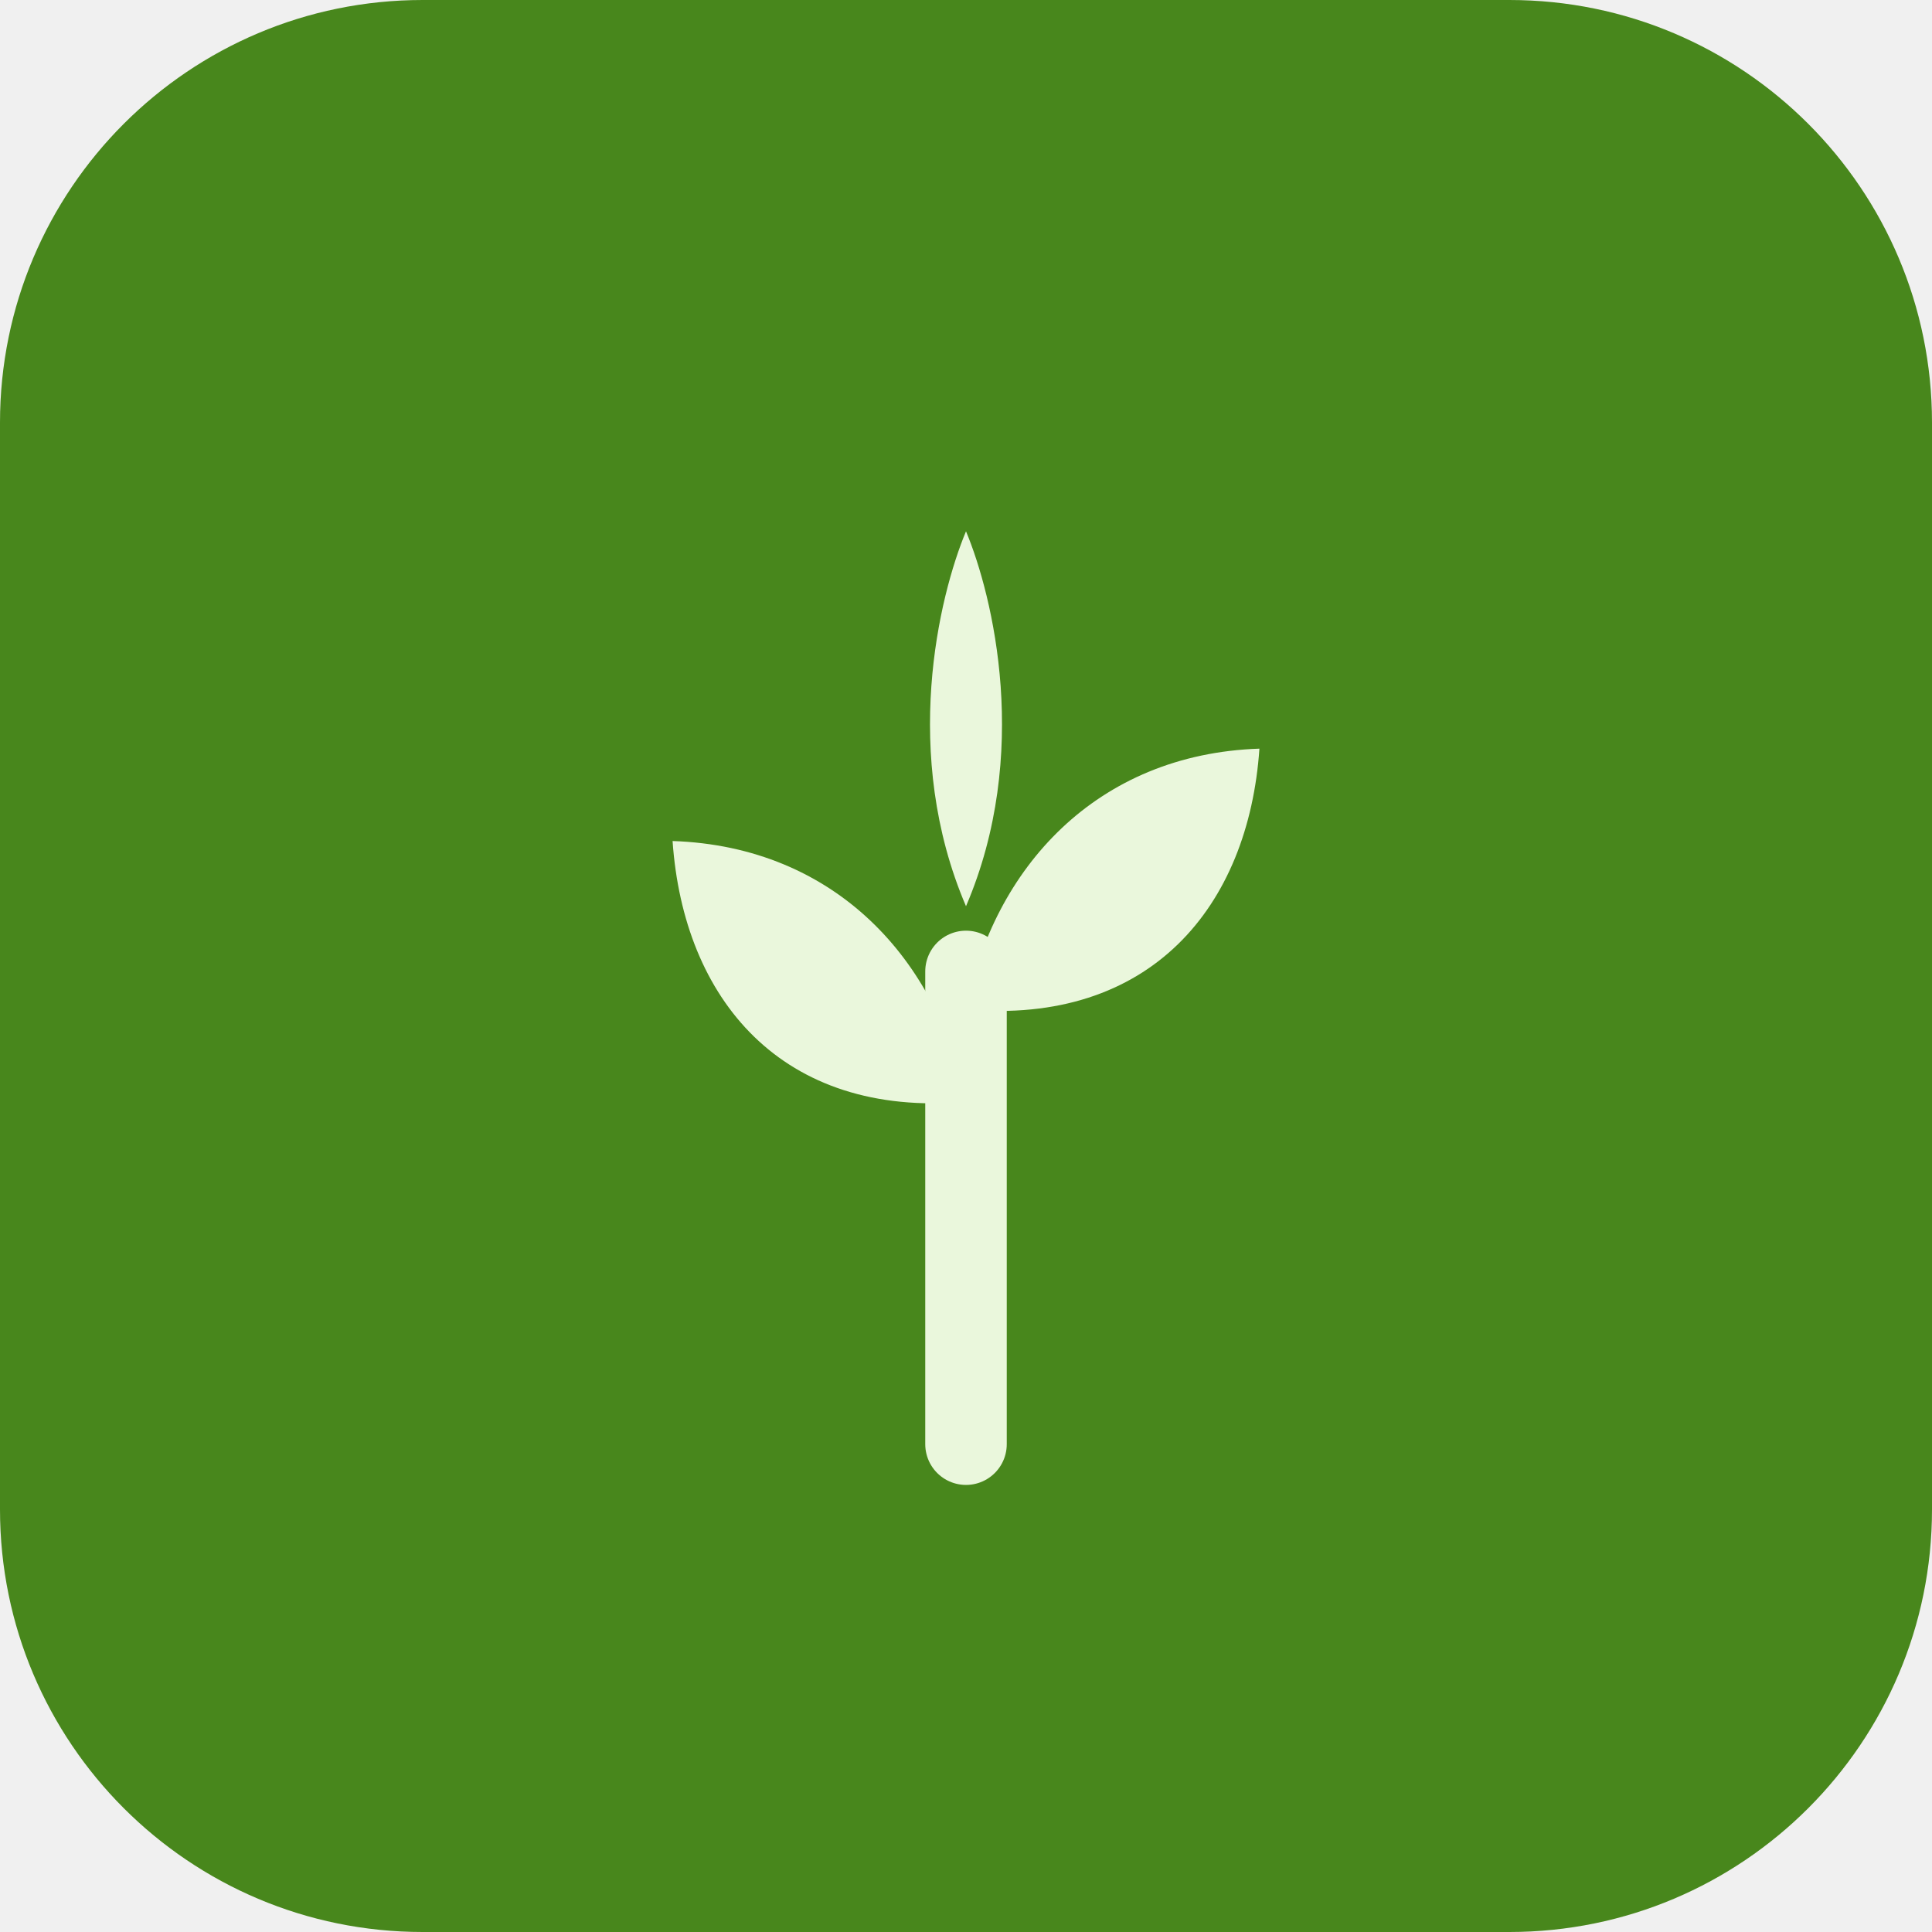
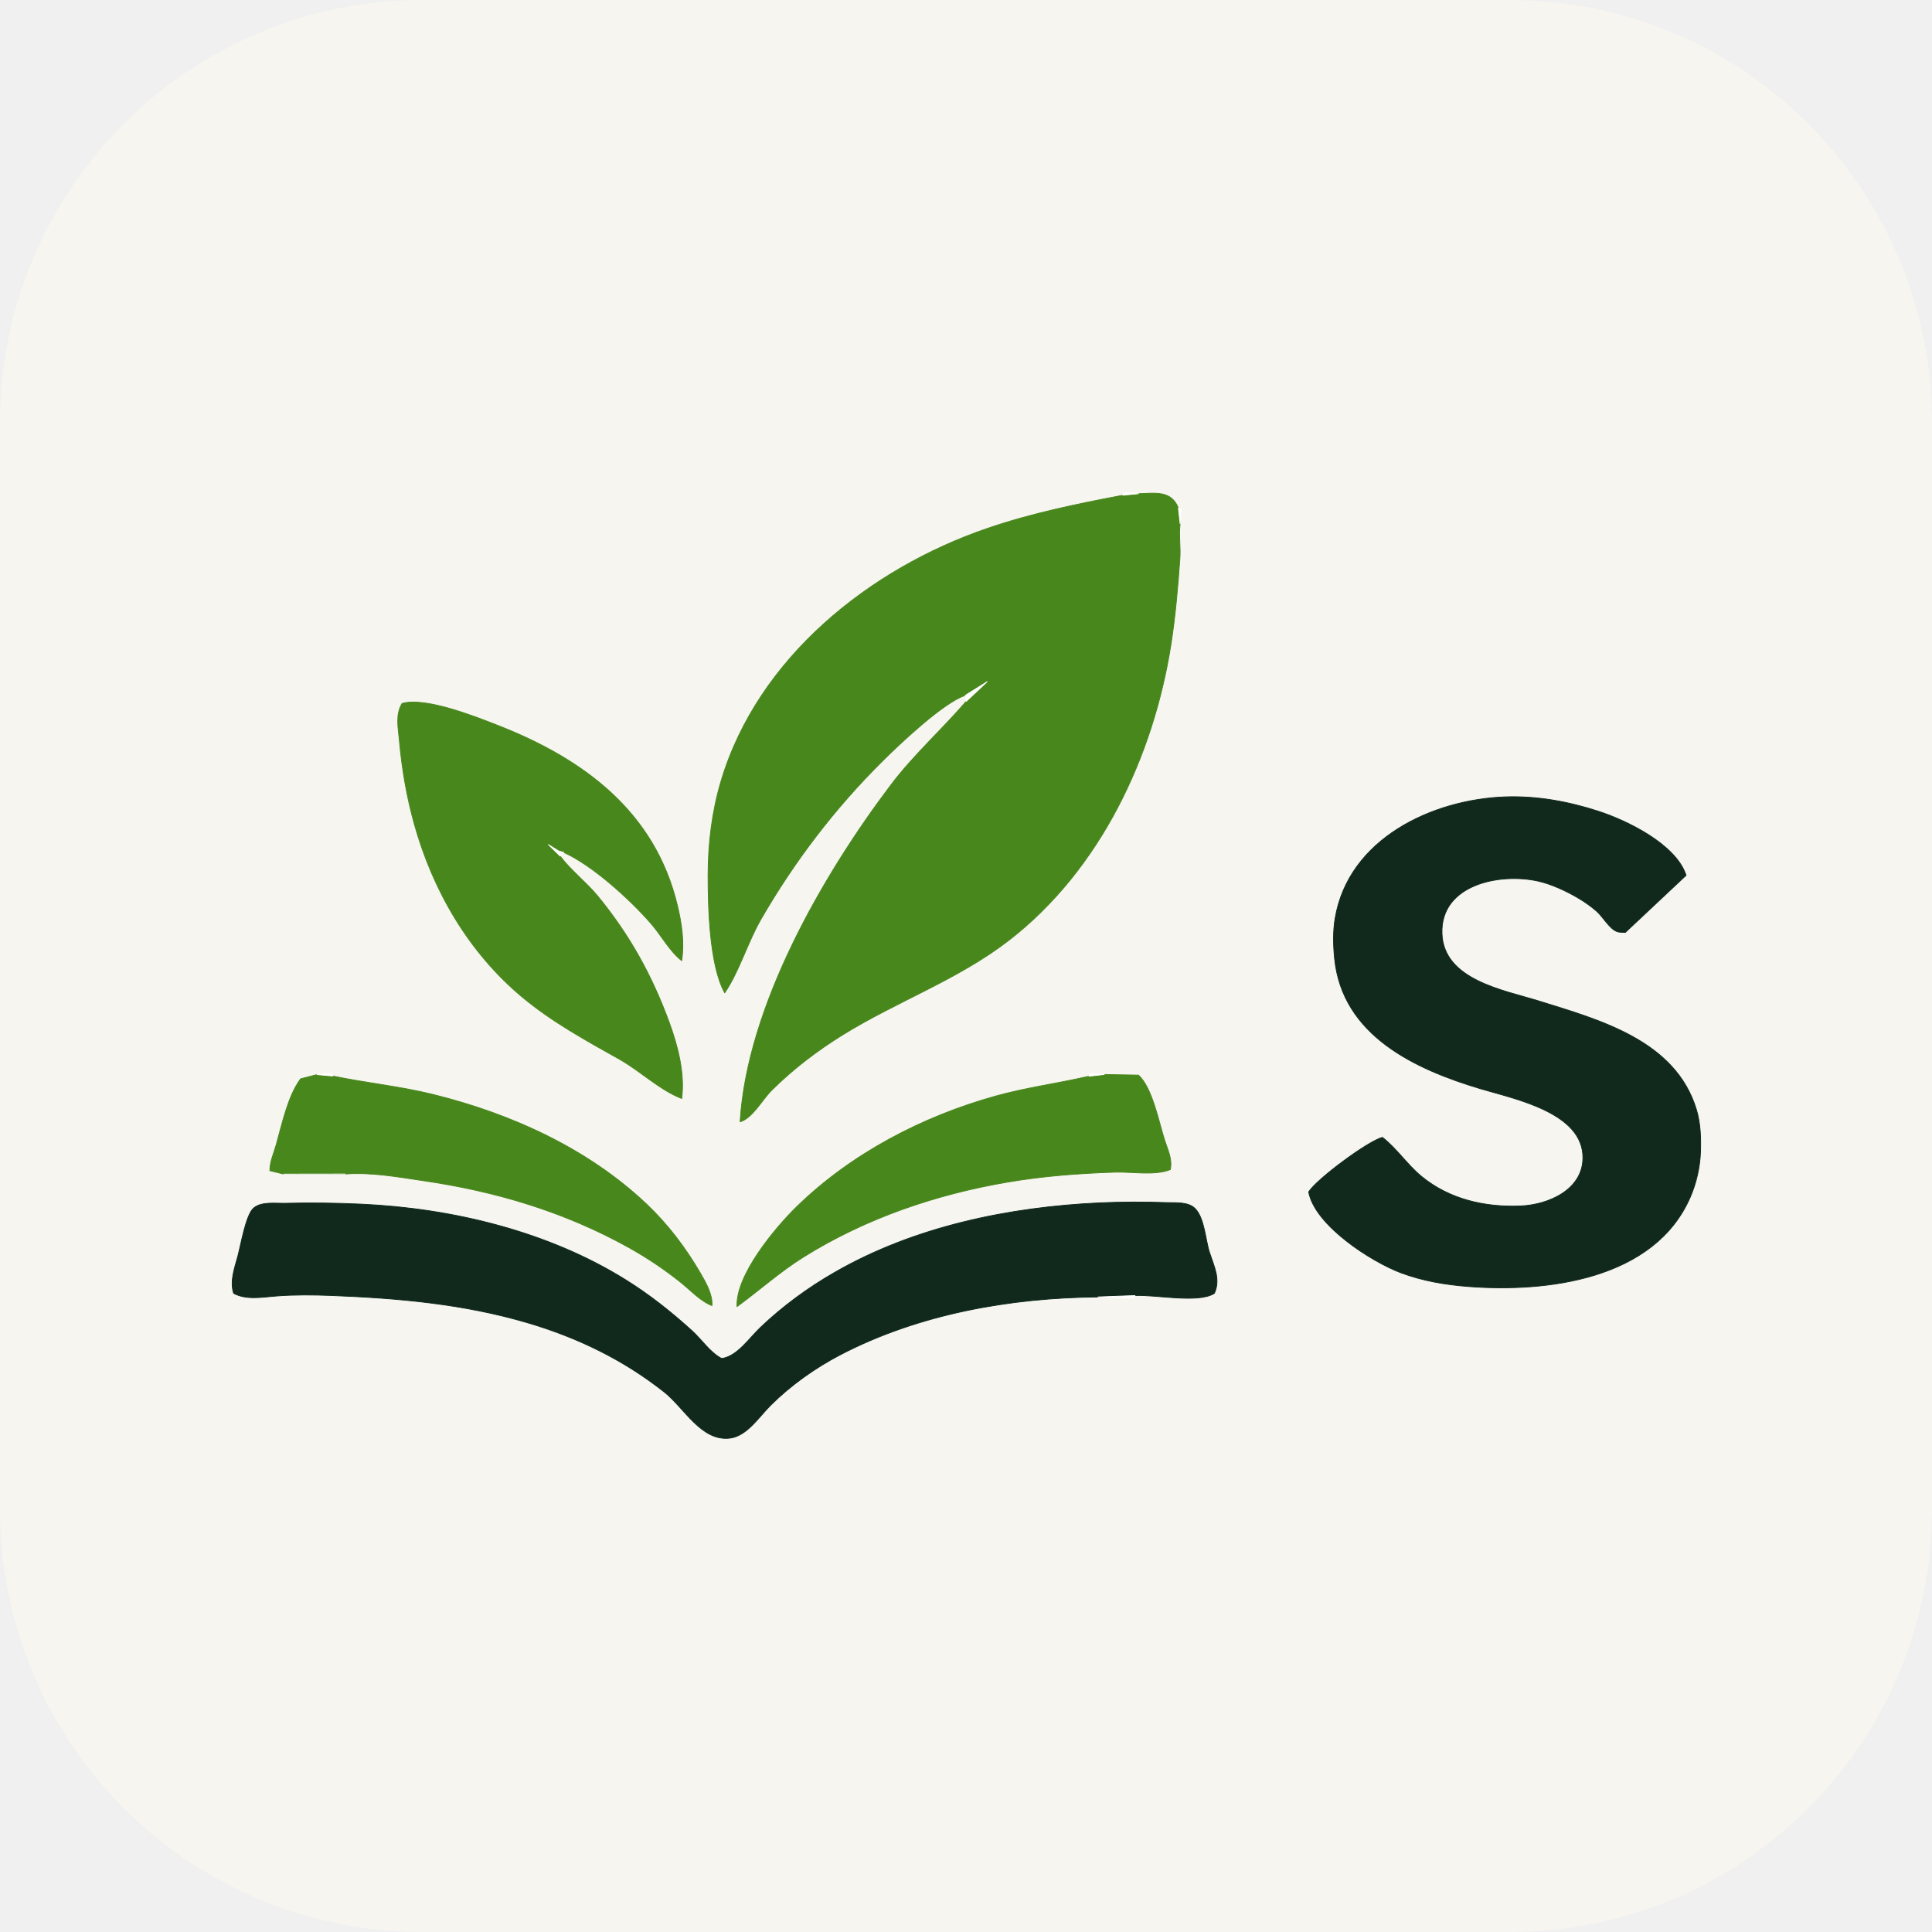
<svg xmlns="http://www.w3.org/2000/svg" viewBox="0 0 512 512" width="512" height="512">
-   <rect width="512" height="512" rx="112" fill="#48871c" />
-   <g transform="translate(256 256) scale(0.72) translate(-256 -256)">
-     <g fill="none" stroke="#eaf7dc" stroke-width="30" stroke-linecap="round" stroke-linejoin="round">
-       <path d="M256 432 L256 258" />
-     </g>
-     <g fill="#eaf7dc">
-       <path d="M256 306 C188 312 152 268 148 210 C208 212 246 254 256 306 Z" />
-       <path d="M256 272 C324 278 360 234 364 176 C304 178 266 220 256 272 Z" />
-       <path d="M256 234 C232 178 246 120 256 96 C266 120 280 178 256 234 Z" />
-     </g>
-   </g>
+   <rect width="512" height="512" rx="112" fill="#f6f5f0" />
+   <svg x="54" y="54" width="404" height="404" viewBox="112 216 496 334" preserveAspectRatio="xMidYMid meet">
+     <path d="M416.14 229.33C421.55 229.16 426.77 228.17 429.1 234C429.29 235.71 429.48 237.41 429.67 239.12C429.21 242.85 429.86 246.66 429.6 250.42C428.94 259.74 428.14 269.13 426.69 278.37C420.95 314.85 403.68 351.56 374.07 374.55C357.52 387.4 337.59 394.43 319.9 405.39C311.58 410.55 303.81 416.46 296.85 423.36C293.63 426.55 290.62 432.45 286.5 433.7C288.75 396.17 313.32 353.52 335.57 324.08C342.98 314.28 352.08 306.17 360.06 296.91C362.34 294.77 364.61 292.64 366.89 290.5C364.52 291.98 362.15 293.45 359.79 294.93C352.58 297.34 338.57 310.62 332.82 316.32C317.34 331.68 304.2 348.88 293.3 367.77C288.95 375.31 286.26 384.7 281.5 391.74C276.48 382.76 276.07 363.69 276.07 353.5C276.08 343.12 277.35 332.66 280.34 322.71C292.31 282.79 328.57 253.71 367.1 240.57C381.54 235.65 396.05 232.68 411 229.84C412.71 229.67 414.43 229.5 416.14 229.33ZM229.13 346.04C228.59 345.89 228.04 345.74 227.5 345.6C226.38 344.9 225.25 344.2 224.13 343.5C225.4 344.75 226.68 345.99 227.95 347.24C231.45 351.93 236.44 355.7 240.2 360.27C250.52 372.84 257.8 386 263.41 401.26C266.21 408.89 268.6 417.98 267.5 426.12C260.28 423.31 254.05 417.17 247.23 413.33C236.27 407.18 225.2 401.13 215.5 393.01C198.16 378.5 186.56 358.46 180.53 336.92C178.01 327.9 176.46 318.87 175.63 309.55C175.25 305.36 174.34 301.31 176.5 297.59C184 295.35 200.28 301.82 207.7 304.73C235.67 315.67 258.87 332.85 266.14 363.46C267.54 369.34 268.41 375.28 267.5 381.28C263.4 378.01 260.9 373.06 257.43 369.09C250.64 361.32 238.5 350.26 229.13 346.04ZM1035 487.25C1030 487.23 1025 487.22 1020 487.21C1000.41 484.31 981.78 477.47 968.47 462.01C944.48 434.16 943.55 383.22 967.52 355.03C983.01 336.81 1005.73 327.55 1029.5 327.85C1048.95 328.1 1067.73 334.14 1082.34 347.13C1111.52 373.09 1112.96 428.89 1089.36 458.84C1075.58 476.33 1056.49 484.41 1035 487.25ZM1356 487.18C1350.67 487.19 1345.33 487.2 1340 487.21C1330.18 485.74 1321.07 483.69 1312 479.49C1288.37 468.53 1274.45 445.13 1270.82 420C1270.64 418.05 1270.47 416.11 1270.29 414.16C1270.29 409.72 1270.28 405.29 1270.28 400.85C1270.44 399.24 1270.61 397.62 1270.77 396C1273.98 380.81 1277.55 366.62 1288.04 354.56C1296.71 344.59 1308.07 336.39 1320.71 332.25C1348.68 323.08 1384.94 327.46 1405.97 349.55C1436.47 381.59 1432.29 443.45 1397.52 471.05C1385.26 480.77 1371.1 484.53 1356 487.18ZM1190.13 330.32C1191.75 330.5 1193.38 330.69 1195 330.88C1199.1 332.2 1203.39 332.66 1207.5 333.95C1218.1 337.25 1228.64 343.08 1236.57 350.93C1267.89 381.94 1264.96 438.69 1231.29 466.82C1211.35 483.47 1185.24 484.54 1160.5 484.75C1151.5 484.82 1142.5 484.78 1133.5 484.72C1129.08 484.69 1124.03 485.39 1120.01 483.5C1117.57 476.77 1119.2 456.74 1119.18 448.5C1119.12 422.5 1119.18 396.5 1119.16 370.5C1119.16 361.5 1119.13 352.5 1119.17 343.5C1119.19 339.23 1118.5 334.44 1120.1 330.5C1143.44 330.44 1166.78 330.38 1190.13 330.32ZM813 482.9C813.01 432.64 813.01 382.39 813.02 332.13C816.64 329.91 821.36 330.67 825.5 330.67C834.5 330.68 843.5 330.64 852.5 330.66C879.02 330.74 921.78 326.94 932.24 359.32C933.73 363.96 934.45 368.6 934.23 373.5C933.95 379.87 932.46 386.03 928.91 391.37C926.25 395.38 922.43 399.32 918.2 401.7C915.86 403.02 913.34 403.76 911.31 405.5C919.01 408.7 926.03 411.22 931.66 417.82C945.67 434.25 941.91 459.7 925.47 472.99C906.08 488.66 866.11 484.74 842.5 484.67C835.85 484.65 817.8 486.3 813 482.9ZM845.89 357.09C845.72 357.23 845.55 357.36 845.39 357.5C845.37 362 845.35 366.5 845.33 371C845.47 378.83 845.61 386.67 845.75 394.5C855.16 394.6 864.58 394.7 874 394.81C875.63 394.63 877.26 394.46 878.89 394.28C890.53 393.98 898.93 386.48 898.45 374.5C898.28 370.26 897.12 366.44 894.24 363.24C885.87 353.98 869.64 356.33 858.5 356.4C854.52 356.43 849.39 355.55 845.89 357.09ZM1019.74 356.38C968.17 365.8 974.21 466.72 1033.5 459.27C1082.2 453.15 1084.48 364.23 1036.47 356.13C1030.99 355.21 1025.2 355.38 1019.74 356.38ZM1340.61 356.28C1295.45 364.1 1292.46 444.56 1334.76 457.67C1342.08 459.94 1350.76 460.06 1358.26 458.61C1375.13 455.35 1385.92 439.44 1389.31 423.68C1395.04 396.98 1388.17 359.89 1355.5 356.08C1350.59 355.51 1345.49 355.43 1340.61 356.28ZM1177 456.79C1178.64 456.61 1180.28 456.44 1181.93 456.26C1209.61 454.41 1221.76 433.13 1222.16 407.5C1222.35 395.41 1220.05 382.91 1212.28 373.19C1200.96 359.04 1183.44 357.22 1166.5 357.41C1162.24 357.46 1157.7 357.12 1153.5 357.7C1150.95 365.68 1152.61 380.61 1152.62 389.5C1152.63 404.5 1152.6 419.5 1152.6 434.5C1152.6 441.47 1151.33 449.72 1152.83 456.5C1160.88 456.6 1168.94 456.69 1177 456.79ZM148.84 418.33C150.56 418.49 152.28 418.64 154 418.8C164.79 421.06 175.79 422.12 186.54 424.78C211.91 431.03 236.94 442.35 256.05 460.45C263 467.04 268.76 474.65 273.58 482.92C275.37 486.01 277.61 489.88 277.35 493.5C273.49 492.02 270.15 488.26 266.83 485.65C261.63 481.54 255.86 477.67 250.06 474.47C229.23 462.93 206.99 456.3 183.51 452.87C175.26 451.66 166.4 450.04 158.04 450.68C151.37 450.69 144.71 450.7 138.04 450.71C136.53 450.34 135.01 449.97 133.5 449.6C133.48 446.68 134.76 444.01 135.55 441.22C137.47 434.45 139.32 425.39 143.5 419.71C145.28 419.25 147.06 418.79 148.84 418.33ZM404.96 418.3C408.67 418.37 412.38 418.43 416.09 418.5C420.6 422.44 422.79 433.95 424.67 439.77C425.78 443.2 427.13 445.68 426.5 449.23C421.42 451.29 414.06 449.9 408.5 450.08C396.75 450.46 385.2 451.33 373.62 453.3C350.2 457.29 327.36 465.06 307.16 477.67C299.48 482.46 292.79 488.51 285.5 493.82C284.97 483.69 297.81 468.27 304.87 461.37C322.66 444 345.86 431.93 369.71 425.3C379.71 422.52 389.93 421.2 400 418.86C401.65 418.67 403.31 418.49 404.96 418.3ZM845.7 420.01C845.58 423.01 845.45 426 845.33 429C845.33 435.33 845.32 441.67 845.32 448C845.35 451.5 845.38 455 845.41 458.5C845.61 458.59 845.8 458.69 846 458.78C851.04 459.57 856.37 459.2 861.5 459.22C877.46 459.27 905.72 462.1 905.01 438.5C904.35 416.53 879.02 419.01 863.5 419C858.25 418.99 850.13 417.59 845.7 420.01Z" fill="#48871c" fill-rule="evenodd" stroke="#48871c" stroke-width="0.25" stroke-linejoin="round" />
+     <path d="M594.29 353.5C587.69 359.7 581.1 365.9 574.5 372.09C573.53 371.98 572.67 372.14 571.72 371.76C569.31 370.8 567.21 366.99 565.26 365.25C563.35 363.55 561.06 361.97 558.85 360.69C555.19 358.55 550.39 356.34 546.24 355.4C533.82 352.57 514.26 356.4 514.87 372.5C515.43 387.59 535 390.85 546.29 394.36C566.23 400.57 590.83 407.2 597.65 429.73C598.99 434.15 599.13 438.89 598.98 443.5C598.81 448.48 597.63 453.64 595.64 458.22C583.95 485.1 548.91 489.24 523.5 487.29C516.05 486.72 508.61 485.47 501.58 482.85C491.87 479.22 473.48 467.39 471.49 456.5C474.05 452.36 490.87 439.88 495.5 438.76C500.12 442.34 503.54 447.6 508.12 451.39C517.25 458.95 528.89 461.56 540.5 461.07C549.4 460.69 560.6 455.89 560.72 445.5C560.9 430.72 538.58 426.27 527.53 422.98C506.12 416.6 482.41 405.64 479.91 380.5C479.49 376.26 479.38 371.75 480.09 367.53C484.44 341.61 511.65 328.81 535.5 327.97C545.79 327.61 556.02 329.49 565.73 332.64C575.16 335.7 590.99 343.4 594.29 353.5ZM620 330.81C628.67 330.82 637.33 330.83 646 330.83C649.2 333.57 648.36 337.58 648.37 341.5C648.38 349.83 648.44 358.17 648.43 366.5C648.39 393.5 648.3 420.5 648.35 447.5C648.36 455.5 648.48 463.5 648.4 471.5C648.36 475.51 648.8 479.83 647.19 483.5C641.73 486.48 632.65 484.85 626.5 484.79C623.42 484.76 620.67 485.12 618.03 483.5C615.46 477.2 617.02 456.46 616.99 448.5C616.87 421.17 617.06 393.83 617.07 366.5C617.07 358.17 616.99 349.83 617.03 341.5C617.05 337.33 616.24 333.35 620 330.81ZM679 330.74C686.67 330.77 694.33 330.81 702 330.84C706.38 334.55 704.64 343.23 704.64 348.5C704.63 358.17 704.69 367.83 704.66 377.5C704.65 382.58 703.77 388.36 705.5 393C710.79 390.4 716.13 381.32 719.97 376.47C728.65 365.52 737.66 354.82 746.58 344.1C750.23 339.7 753.33 334.29 758 330.88C770 330.85 782 330.82 794 330.79C794.65 331.69 795.29 332.6 795.94 333.5C777.49 355.17 759.03 376.83 740.58 398.5C743.21 405.86 749.93 412.67 754.47 419.06C764.17 432.67 773.81 446.31 783.72 459.76C787.13 464.39 790.4 469.11 793.8 473.73C795.24 475.68 798.08 478.41 798.72 480.77C799.02 481.87 798.74 482.42 798.75 483.5C794.82 486.04 784.43 484.81 779.5 484.82C774.2 484.82 762.09 486.19 757.67 483.86C753.05 481.43 747.89 471.17 744.82 466.69C737.65 456.25 730.27 445.93 722.89 435.64C719.33 430.68 716.18 424.64 711.5 420.76C709.51 422.73 705.74 425.81 704.95 428.55C703.85 432.35 704.7 437.56 704.7 441.5C704.72 450.83 704.69 460.17 704.61 469.5C704.57 474.07 705.44 479.47 703.5 483.65C700.56 485.05 697.77 484.8 694.5 484.8C688.25 484.8 679.29 486.53 673.73 483.5C672.03 478.97 672.98 473.33 673.01 468.5C673.06 458.83 672.99 449.17 673.02 439.5C673.1 414.83 672.77 390.17 673.02 365.5C673.11 356.3 671.46 340.86 673.57 332.5C675.38 331.91 677.19 331.33 679 330.74ZM415 490.23C410.99 490.38 406.98 490.53 402.97 490.68C374.35 490.95 344.62 496.19 319.02 509.54C310.88 513.79 302.94 519.45 296.42 525.93C292.76 529.58 288.76 535.88 283.3 536.6C273.9 537.83 268.34 526.76 261.85 521.63C248.56 511.12 233.69 503.91 217.45 499.11C196.55 492.93 175.19 491.05 153.5 490.21C147.6 489.98 141.47 489.92 135.58 490.38C130.99 490.74 125.88 491.73 121.72 489.5C120.45 485.62 121.97 481.41 123.05 477.52C124.03 474.01 125.66 463.96 128.23 461.76C130.8 459.57 135.39 460.28 138.5 460.2C146.77 459.98 154.98 460.1 163.25 460.48C192.85 461.83 224.02 469.33 249.35 485.15C257.15 490.02 264.03 495.49 270.83 501.65C274.08 504.59 276.63 508.66 280.5 510.71C285.59 510 289.45 504.08 293.11 500.61C300.41 493.66 308.49 487.73 317.24 482.7C343.19 467.76 373.87 461.43 403.5 460.06C410.84 459.72 418.16 459.73 425.5 459.98C428.39 460.07 432.35 459.69 434.57 461.95C437.61 465.04 437.93 472.26 439.26 476.29C440.73 480.77 442.89 484.97 440.81 489.5C435.62 492.85 421.62 489.86 415 490.23Z" fill="#10291c" fill-rule="evenodd" stroke="#10291c" stroke-width="0.25" stroke-linejoin="round" />
+     <path d="M416.14 229.33C414.43 229.5 412.71 229.67 411 229.84C411.17 229.56 411.33 229.28 411.5 229C413.05 229.11 414.59 229.22 416.14 229.33ZM429.1 234C429.4 234.17 429.7 234.33 430 234.5C429.89 236.04 429.78 237.58 429.67 239.12C429.48 237.41 429.29 235.71 429.1 234ZM360.06 296.91C359.97 296.25 359.88 295.59 359.79 294.93C362.15 293.45 364.52 291.98 366.89 290.5C364.61 292.64 362.34 294.77 360.06 296.91ZM646 330.83C637.33 330.83 628.67 330.82 620 330.81C623.94 328.8 633.65 330 638.5 330C641.14 330 643.78 329.67 646 330.83ZM702 330.84C694.33 330.81 686.67 330.77 679 330.74C682.23 329.25 698.95 329.23 702 330.84ZM794 330.79C782 330.82 770 330.85 758 330.88C760.62 329.43 764.35 330 767.5 330C773.27 330 789.74 328.68 794 330.79ZM1190.13 330.32C1191.59 330.21 1193.04 330.11 1194.5 330C1194.67 330.29 1194.83 330.59 1195 330.88C1193.38 330.69 1191.75 330.5 1190.13 330.32ZM813.02 332.13C813.01 382.39 813.01 432.64 813 482.9C811.37 480.5 812 476.63 812 473.5C812 466.17 812 458.83 812 451.5C812 423.17 812 394.83 812 366.5C812 358.5 812 350.5 812 342.5C812 339.17 811.24 334.65 813.02 332.13ZM229.13 346.04C228.74 346.44 228.34 346.84 227.95 347.24C226.68 345.99 225.4 344.75 224.13 343.5C225.25 344.2 226.38 344.9 227.5 345.6C228.04 345.74 228.59 345.89 229.13 346.04ZM845.89 357.09C845.92 361.56 845.96 366.03 846 370.5C845.78 370.67 845.55 370.83 845.33 371C845.35 366.5 845.37 362 845.39 357.5C845.55 357.36 845.72 357.23 845.89 357.09ZM878.89 394.28C877.26 394.46 875.63 394.63 874 394.81C874.17 394.54 874.33 394.27 874.5 394C875.96 394.09 877.43 394.19 878.89 394.28ZM1270.77 396C1270.61 397.62 1270.44 399.24 1270.28 400.85C1270.19 399.4 1270.09 397.95 1270 396.5C1270.26 396.33 1270.51 396.17 1270.77 396ZM1270.29 414.16C1270.47 416.11 1270.64 418.05 1270.82 420C1270.55 419.83 1270.27 419.67 1270 419.5C1270.1 417.72 1270.19 415.94 1270.29 414.16ZM148.84 418.33C150.39 418.22 151.95 418.11 153.5 418C153.67 418.27 153.83 418.53 154 418.8C152.28 418.64 150.56 418.49 148.84 418.33ZM404.96 418.3C403.31 418.49 401.65 418.67 400 418.86C400.17 418.57 400.33 418.29 400.5 418C401.99 418.1 403.47 418.2 404.96 418.3ZM845.7 420.01C845.8 422.84 845.9 425.67 846 428.5C845.78 428.67 845.55 428.83 845.33 429C845.45 426 845.58 423.01 845.7 420.01ZM845.32 448C845.54 448.17 845.77 448.33 846 448.5C846 451.93 846 455.35 846 458.78C845.8 458.69 845.61 458.59 845.41 458.5C845.38 455 845.35 451.5 845.32 448ZM158.04 450.68C151.37 450.69 144.71 450.7 138.04 450.71C144.71 450.7 151.37 450.69 158.04 450.68ZM1181.93 456.26C1180.28 456.44 1178.64 456.61 1177 456.79C1177.17 456.52 1177.33 456.26 1177.5 456C1178.98 456.09 1180.45 456.18 1181.93 456.26ZM1020 487.21C1025 487.22 1030 487.23 1035 487.25C1034.83 487.5 1034.67 487.75 1034.5 488C1029.83 488 1025.17 488 1020.5 488C1020.33 487.74 1020.17 487.47 1020 487.21ZM1340 487.21C1345.33 487.2 1350.67 487.19 1356 487.18C1355.83 487.45 1355.67 487.73 1355.5 488C1350.5 488 1345.5 488 1340.5 488C1340.33 487.74 1340.17 487.47 1340 487.21ZM415 490.23C414.83 490.49 414.67 490.74 414.5 491C410.66 490.89 406.82 490.79 402.97 490.68C406.98 490.53 410.99 490.38 415 490.23Z" fill="#ffffff" fill-rule="evenodd" stroke="#ffffff" stroke-width="0.25" stroke-linejoin="round" />
+   </svg>
</svg>
